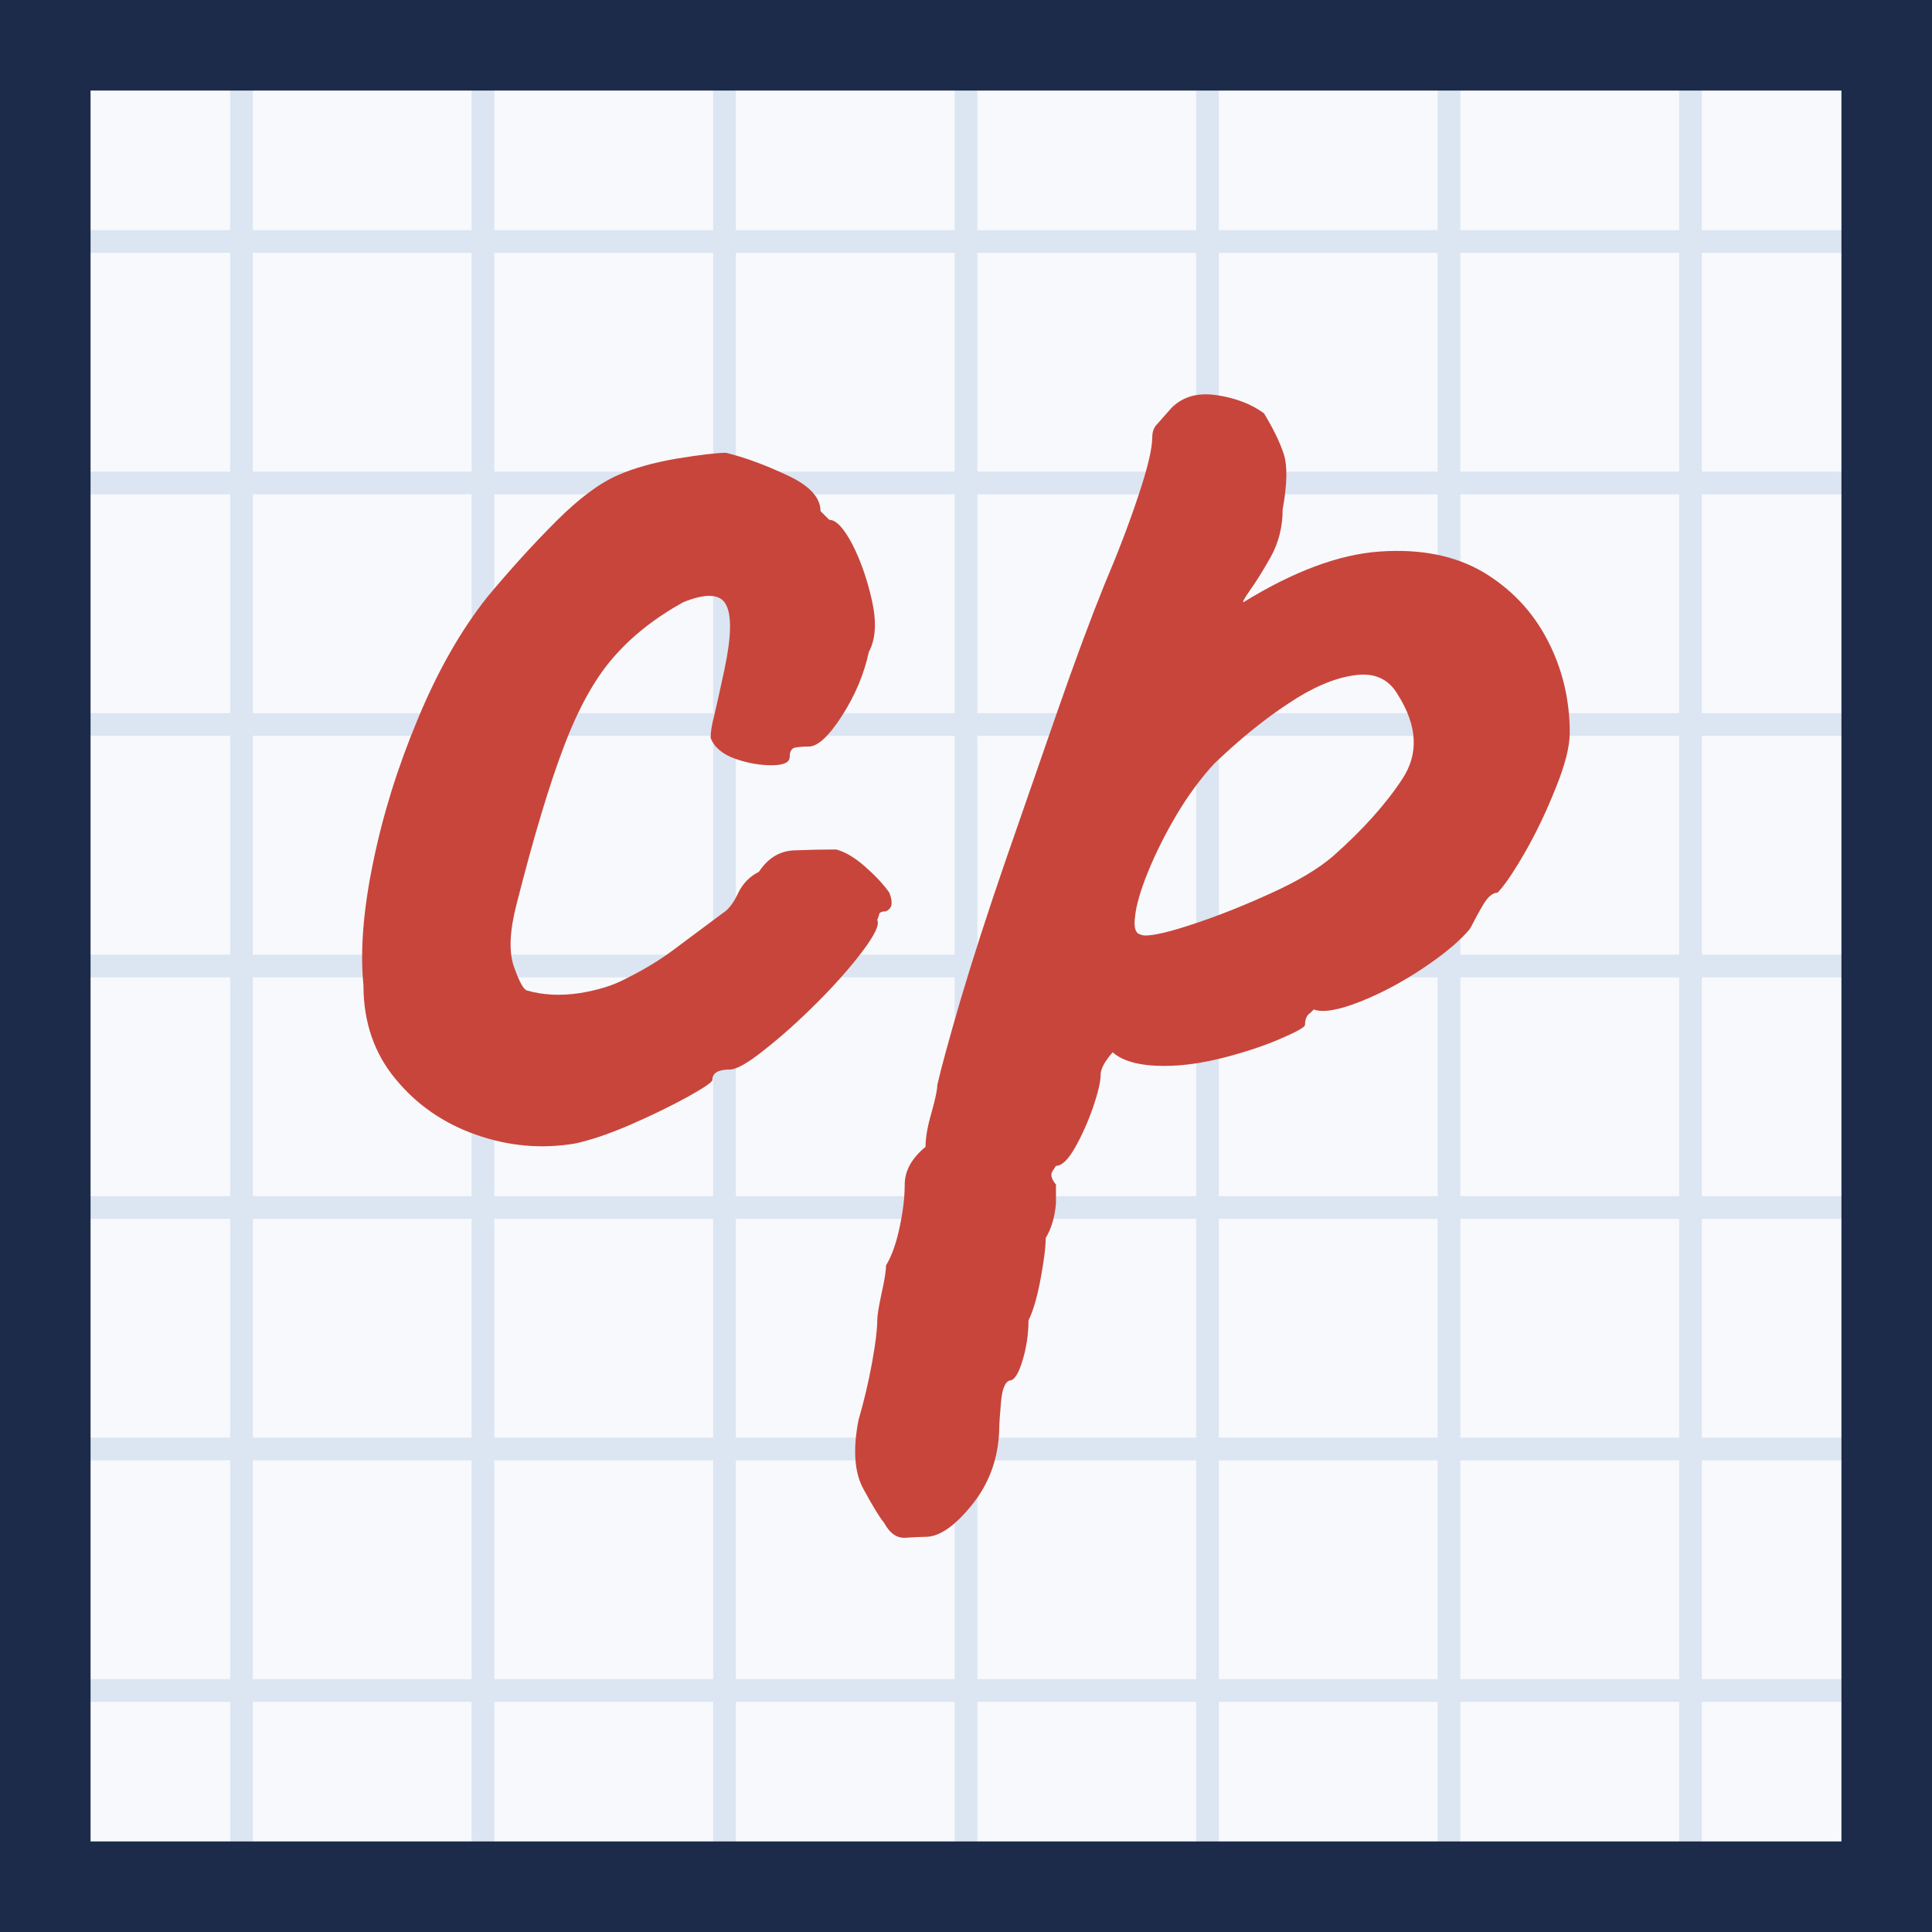
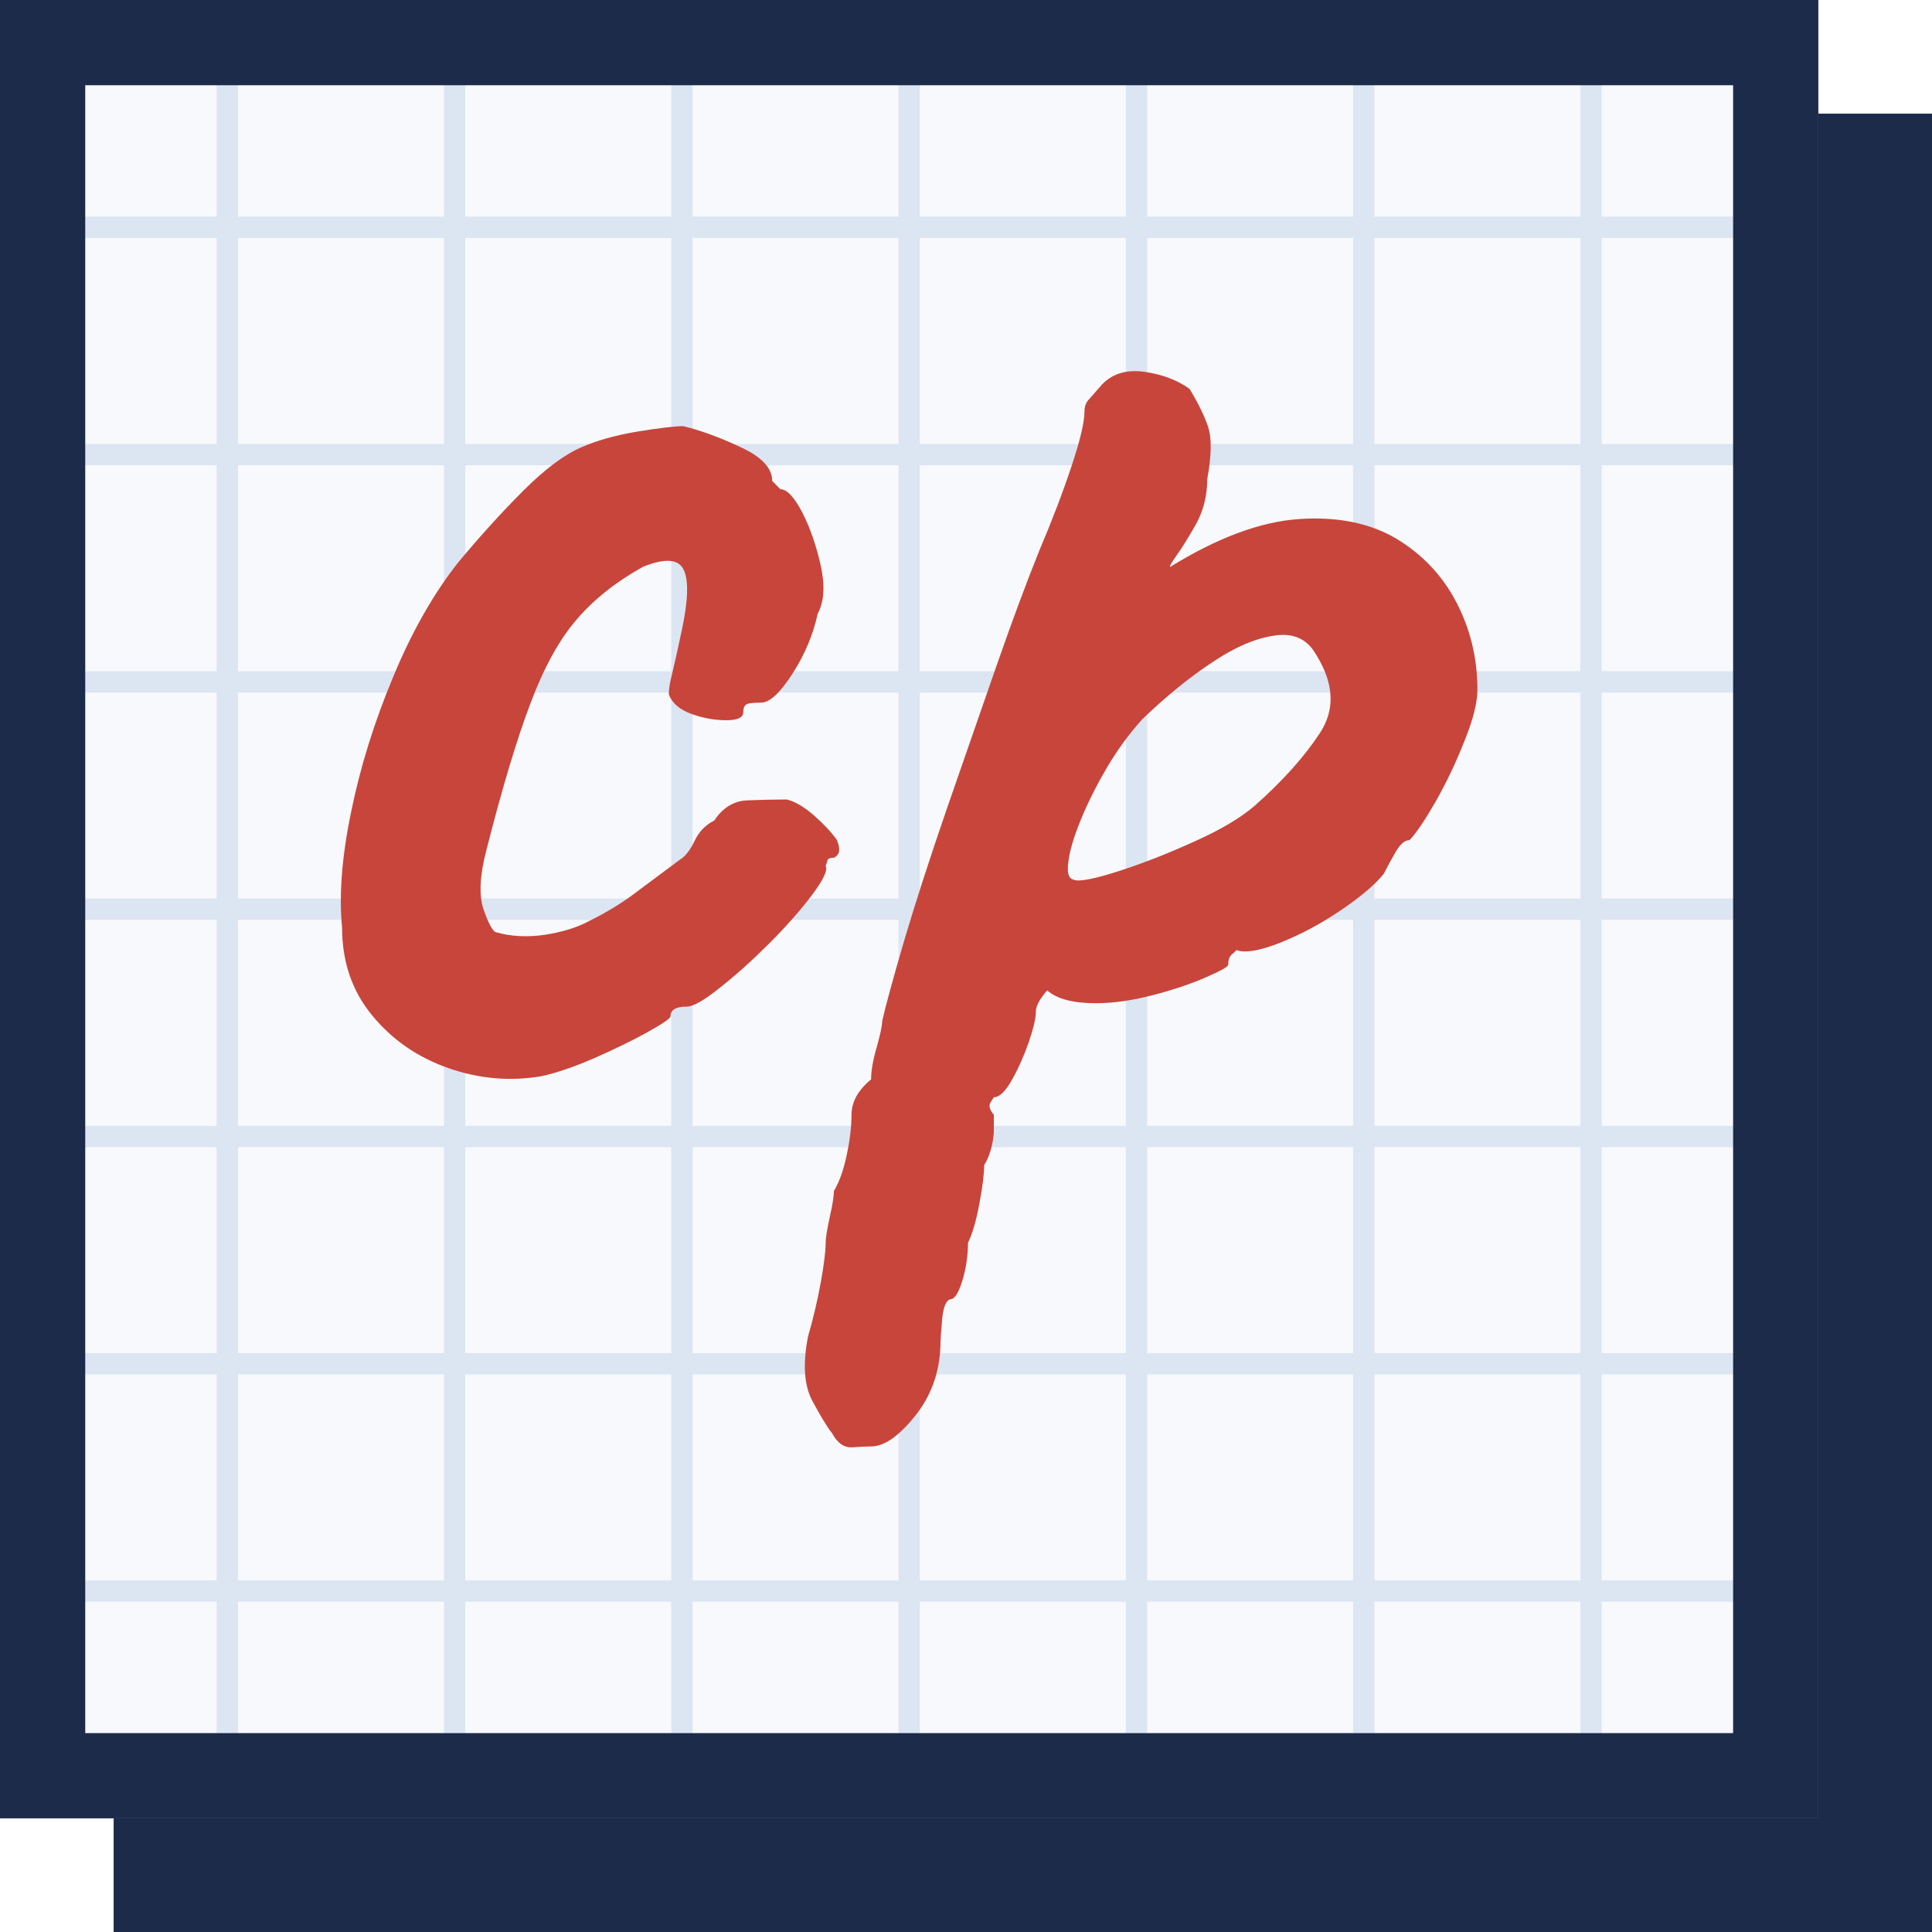
- <svg xmlns="http://www.w3.org/2000/svg" viewBox="0 0 64 64">
+ <svg xmlns="http://www.w3.org/2000/svg" viewBox="0 0 68 68">
+   <rect x="4" y="4" width="64" height="64" fill="#1c2b4a" />
  <rect width="64" height="64" fill="#f7f9fc" />
  <path d="M8 0V64M0 8H64" stroke="#dce5f2" stroke-width="0.75" />
  <path d="M16 0V64M0 16H64" stroke="#dce5f2" stroke-width="0.75" />
  <path d="M24 0V64M0 24H64" stroke="#dce5f2" stroke-width="0.75" />
  <path d="M32 0V64M0 32H64" stroke="#dce5f2" stroke-width="0.75" />
  <path d="M40 0V64M0 40H64" stroke="#dce5f2" stroke-width="0.75" />
  <path d="M48 0V64M0 48H64" stroke="#dce5f2" stroke-width="0.75" />
  <path d="M56 0V64M0 56H64" stroke="#dce5f2" stroke-width="0.75" />
  <rect x="1.5" y="1.5" width="61" height="61" fill="none" stroke="#1c2b4a" stroke-width="3" />
  <path d="M19.05 37.88L19.05 37.88Q17.39 38.16 15.77 37.59Q14.15 37.02 13.1 35.74Q12.04 34.46 12.04 32.64L12.04 32.64Q11.87 30.93 12.36 28.57Q12.84 26.21 13.84 23.82Q14.83 21.43 16.14 19.78L16.14 19.78Q17.28 18.41 18.42 17.27Q19.56 16.13 20.47 15.74L20.47 15.74Q21.26 15.39 22.43 15.19Q23.6 15 24.05 15L24.05 15Q24.96 15.22 26.07 15.74Q27.18 16.25 27.18 16.93L27.18 16.93L27.47 17.22Q27.81 17.22 28.24 18.04Q28.66 18.87 28.89 19.92Q29.12 20.97 28.78 21.6L28.78 21.6Q28.55 22.68 27.9 23.7Q27.24 24.73 26.79 24.73L26.79 24.73Q26.56 24.73 26.36 24.76Q26.16 24.79 26.16 25.07Q26.16 25.35 25.56 25.35Q24.96 25.35 24.34 25.13Q23.71 24.9 23.54 24.44L23.54 24.44Q23.54 24.16 23.66 23.7Q23.77 23.25 24 22.17L24 22.17Q24.34 20.57 24.05 20.03Q23.77 19.49 22.63 19.95L22.63 19.95Q21.21 20.74 20.3 21.8Q19.39 22.85 18.68 24.73Q17.96 26.61 17.11 29.96L17.11 29.96Q16.77 31.27 17.02 32.01Q17.28 32.75 17.45 32.81L17.45 32.81Q18.25 33.04 19.19 32.9Q20.13 32.75 20.75 32.41L20.75 32.41Q21.66 31.96 22.37 31.42Q23.09 30.88 23.94 30.25L23.94 30.25Q24.22 30.08 24.45 29.59Q24.68 29.11 25.14 28.88L25.14 28.88Q25.59 28.2 26.3 28.17Q27.01 28.14 27.7 28.14L27.7 28.14Q28.15 28.26 28.66 28.71Q29.18 29.17 29.46 29.57L29.46 29.57Q29.57 29.85 29.52 30.02L29.52 30.02Q29.46 30.14 29.35 30.19L29.35 30.19Q29.12 30.19 29.12 30.31L29.12 30.31L29.06 30.48Q29.18 30.7 28.58 31.5Q27.98 32.3 27.07 33.21Q26.16 34.12 25.33 34.77Q24.51 35.43 24.17 35.43L24.17 35.43Q23.6 35.43 23.6 35.77L23.6 35.77Q23.6 35.88 22.77 36.34Q21.95 36.79 20.9 37.25Q19.84 37.71 19.05 37.88M30.66 50.91L30.66 50.91Q30.43 50.91 30 50.94Q29.57 50.97 29.29 50.45L29.29 50.45Q29.06 50.17 28.61 49.34Q28.15 48.52 28.44 47.04L28.44 47.04Q28.72 46.07 28.89 45.13Q29.06 44.19 29.06 43.74L29.06 43.74Q29.06 43.51 29.2 42.86Q29.35 42.2 29.35 41.92L29.35 41.92Q29.63 41.46 29.8 40.66Q29.97 39.87 29.97 39.24L29.97 39.24Q29.97 38.56 30.66 37.99L30.66 37.99Q30.66 37.53 30.86 36.85Q31.05 36.17 31.05 35.94L31.05 35.94Q31.23 35.14 31.82 33.12Q32.42 31.1 33.3 28.54Q34.19 25.98 35.04 23.53Q35.89 21.09 36.58 19.38L36.58 19.38Q37.26 17.78 37.71 16.42Q38.17 15.05 38.17 14.48L38.17 14.48Q38.17 14.26 38.28 14.11Q38.4 13.97 38.8 13.52L38.8 13.52Q39.36 12.95 40.3 13.09Q41.24 13.23 41.87 13.69L41.87 13.69Q42.32 14.43 42.52 15.02Q42.72 15.62 42.49 16.87L42.49 16.87Q42.49 17.73 42.1 18.44Q41.7 19.15 41.41 19.55L41.41 19.55Q41.13 19.95 41.19 19.95L41.19 19.95Q41.19 19.95 41.19 19.95L41.19 19.95Q43.69 18.41 45.71 18.27Q47.73 18.13 49.13 18.95Q50.52 19.78 51.26 21.2Q52 22.62 52 24.27L52 24.27Q52 24.96 51.54 26.09Q51.09 27.23 50.52 28.23Q49.95 29.22 49.61 29.57L49.61 29.57Q49.38 29.57 49.15 29.94Q48.93 30.31 48.7 30.76L48.7 30.76Q48.24 31.33 47.19 32.04Q46.14 32.75 45.06 33.18Q43.97 33.61 43.52 33.44L43.52 33.44L43.41 33.55Q43.23 33.66 43.23 33.95L43.23 33.95Q43.23 34.06 42.44 34.4Q41.64 34.75 40.56 35.03Q39.48 35.31 38.57 35.31L38.57 35.31Q37.37 35.31 36.86 34.86L36.86 34.86Q36.75 34.97 36.6 35.2Q36.46 35.43 36.46 35.6L36.46 35.6Q36.46 35.94 36.21 36.68Q35.95 37.42 35.61 38.02Q35.27 38.62 34.98 38.62L34.98 38.62L34.87 38.79Q34.75 38.96 34.98 39.24L34.98 39.24L34.98 39.87Q34.92 40.55 34.64 41.01L34.64 41.01Q34.64 41.46 34.47 42.37Q34.3 43.28 34.07 43.74L34.07 43.74Q34.07 44.42 33.87 45.08Q33.67 45.73 33.45 45.73L33.45 45.73Q33.22 45.79 33.16 46.44Q33.1 47.1 33.1 47.38L33.1 47.38Q33.05 48.8 32.19 49.86Q31.34 50.91 30.66 50.91M37.94 30.99L37.94 30.99Q38.4 30.99 39.59 30.59Q40.79 30.19 42.1 29.59Q43.41 29 44.15 28.37L44.15 28.37Q45.63 27.06 46.45 25.81Q47.28 24.56 46.31 23.02L46.31 23.02Q45.85 22.22 44.86 22.37Q43.86 22.51 42.67 23.31Q41.47 24.1 40.22 25.3L40.22 25.3Q39.54 26.04 38.97 27Q38.4 27.97 38.03 28.88Q37.66 29.79 37.6 30.36L37.6 30.36Q37.54 30.82 37.71 30.93L37.71 30.93Q37.83 30.99 37.94 30.99" fill="#c8453b" />
</svg>
